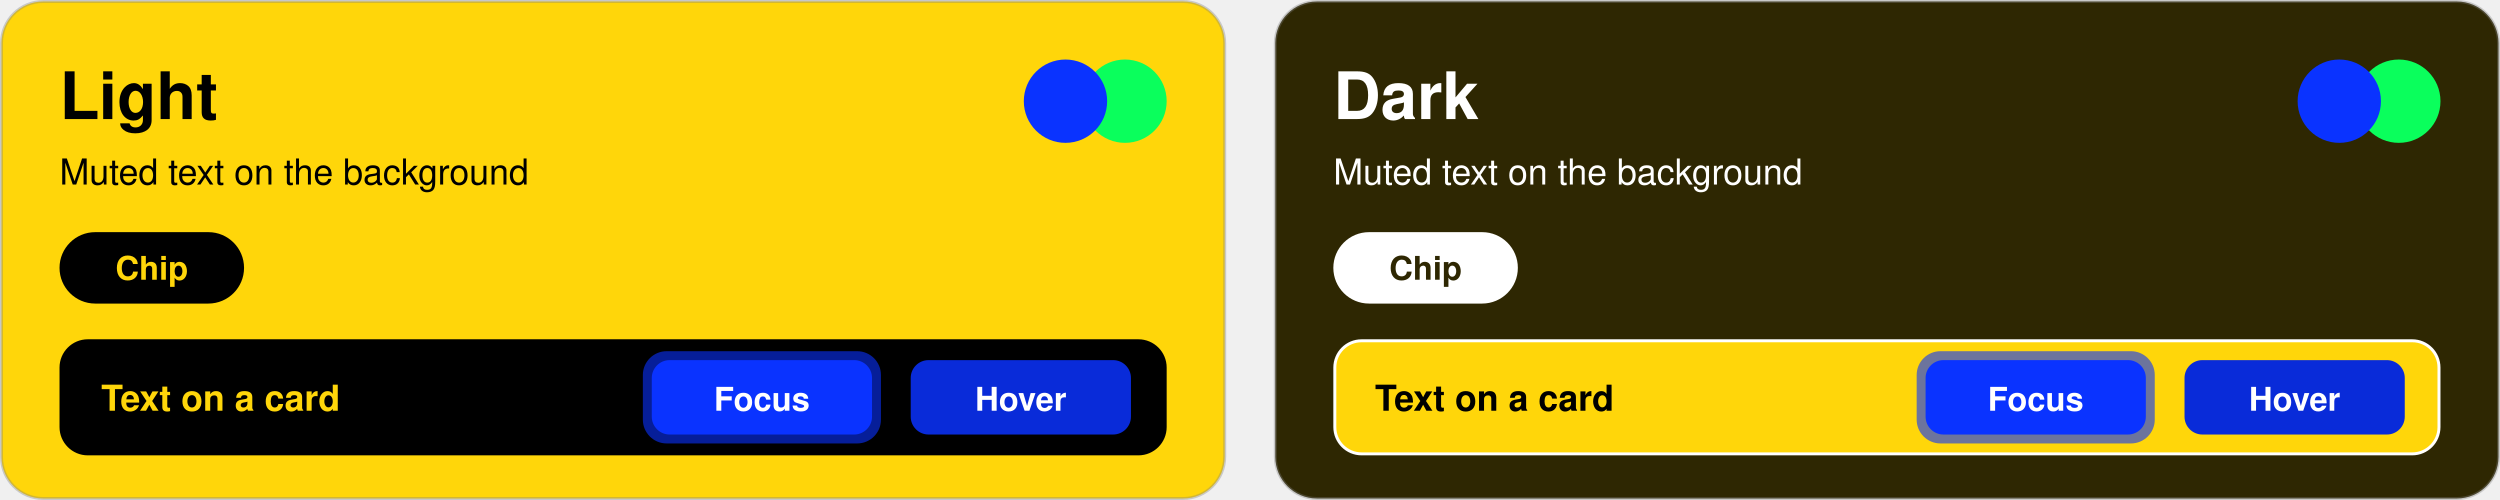
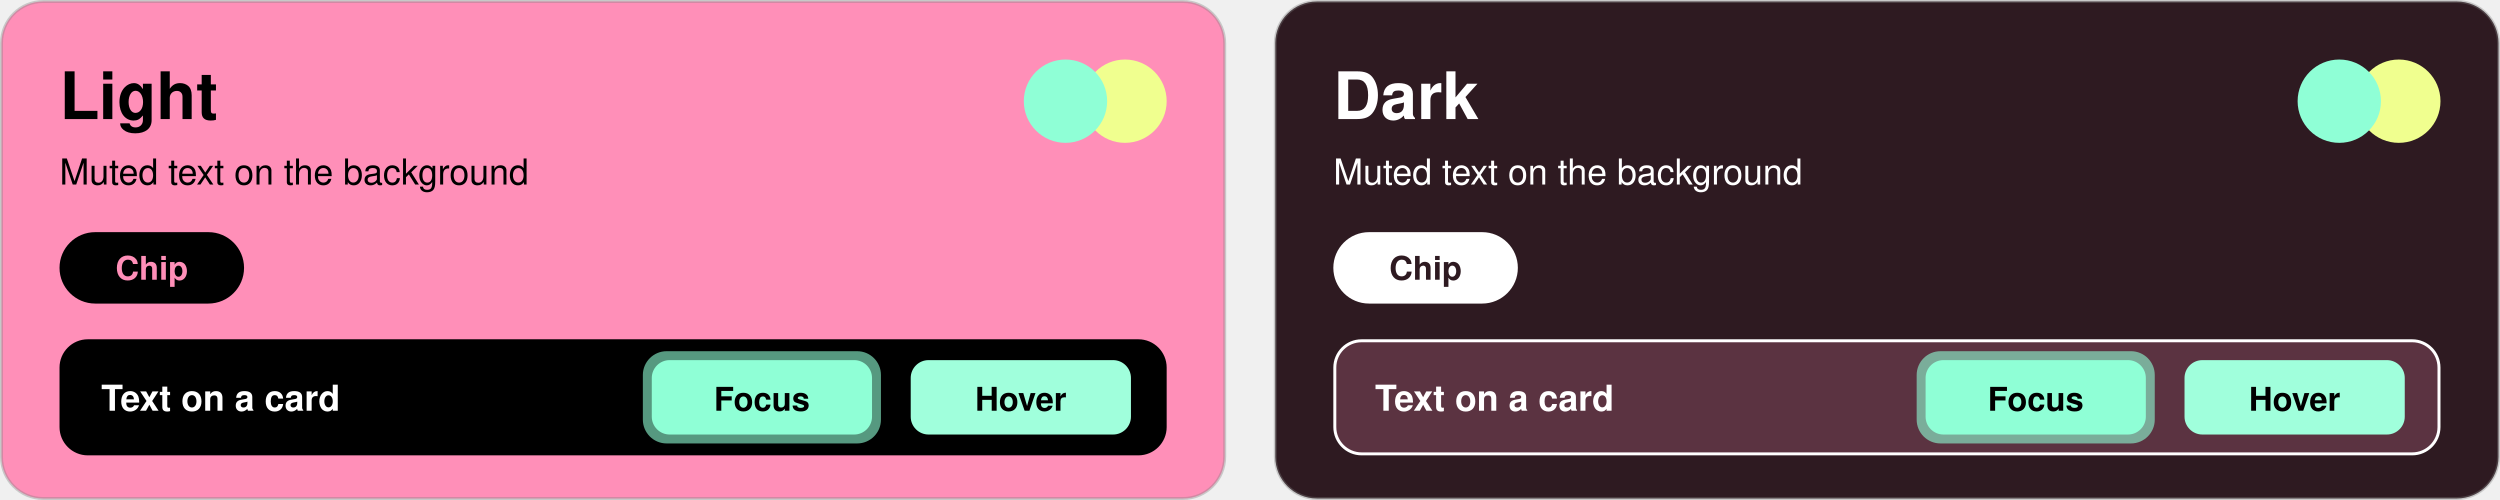
- <svg xmlns="http://www.w3.org/2000/svg" viewBox="0 0 840 168" width="840" height="168" role="img" aria-label="light bg: #ffd60a; light surface: #000; light border: #000; light text: #000; light muted: #000; light onSurface: #ffd60a; light accent: #0a33ff; light accentHover: #092bd9; light onAccent: #fff; light soft: #000; light onSoft: #ffd60a; light ring: rgba(10, 51, 255, 0.6); light extra: #0aff5c; dark bg: #2e2702; dark surface: #ffd60a; dark border: #fff; dark text: #fff; dark muted: #fff; dark onSurface: #000; dark accent: #0a33ff; dark accentHover: #092bd9; dark onAccent: #fff; dark soft: #fff; dark onSoft: #2e2702; dark ring: rgba(10, 51, 255, 0.6); dark extra: #0aff5c" font-family="system-ui, -apple-system, 'Segoe UI', Helvetica, Arial, sans-serif">
+ <svg xmlns="http://www.w3.org/2000/svg" viewBox="0 0 840 168" width="840" height="168" role="img" aria-label="light bg: #ff8fb8; light surface: #000; light border: #000; light text: #000; light muted: #000; light onSurface: #fff; light accent: #8fffd6; light accentHover: #a0ffdc; light onAccent: #000; light soft: #000; light onSoft: #ff8fb8; light ring: rgba(143, 255, 214, 0.6); light extra: #f0ff8f; light shadow: #000; light decision dull: false; light decision light: true; light decision tinted: false; light decision lost: false; dark bg: #2e1a21; dark surface: #5b3341; dark border: #fff; dark text: #fff; dark muted: #fff; dark onSurface: #fff; dark accent: #8fffd6; dark accentHover: #a0ffdc; dark onAccent: #000; dark soft: #fff; dark onSoft: #2e1a21; dark ring: rgba(143, 255, 214, 0.6); dark extra: #f0ff8f; dark shadow: #8fffd6; dark decision dull: false; dark decision light: false; dark decision tinted: true; dark decision lost: false" font-family="system-ui, -apple-system, 'Segoe UI', Helvetica, Arial, sans-serif">
  <defs>
    <pattern id="a-whole-theme-from-one-color-3-checker" width="16" height="16" patternUnits="userSpaceOnUse">
      <rect width="16" height="16" fill="#fff" />
      <path d="M0 0h8v8H0zM8 8h8v8H8z" fill="#d5d8e0" />
    </pattern>
  </defs>
  <g transform="translate(0 0)">
-     <rect x="0.5" y="0.5" width="411" height="167" rx="14" fill="#ffd60a" stroke="#808080" stroke-opacity="0.35" />
-     <circle cx="378" cy="34" r="14" fill="#0aff5c" />
-     <circle cx="358" cy="34" r="14" fill="#0a33ff" />
+     <rect x="0.5" y="0.5" width="411" height="167" rx="14" fill="#ff8fb8" stroke="#808080" stroke-opacity="0.35" />
+     <circle cx="378" cy="34" r="14" fill="#f0ff8f" />
+     <circle cx="358" cy="34" r="14" fill="#8fffd6" />
    <text x="20" y="40" font-size="22" font-weight="800" fill="#000">Light</text>
    <text x="20" y="62" font-size="12" fill="#000">Muted text on the background</text>
    <rect x="20" y="78" width="62" height="24" rx="12" fill="#000" />
-     <text x="51" y="94" font-size="11" font-weight="700" text-anchor="middle" fill="#ffd60a">Chip</text>
+     <text x="51" y="94" font-size="11" font-weight="700" text-anchor="middle" fill="#ff8fb8">Chip</text>
    <rect x="20.5" y="114.5" width="371" height="38" rx="9" fill="#000" stroke="#000" />
-     <text x="34" y="138" font-size="12" font-weight="600" fill="#ffd60a">Text on a card</text>
-     <rect x="216" y="118" width="80" height="31" rx="8" fill="rgba(10, 51, 255, 0.6)" />
-     <rect x="219" y="121" width="74" height="25" rx="6" fill="#0a33ff" />
-     <text x="256" y="138" font-size="11" font-weight="700" text-anchor="middle" fill="#fff">Focus</text>
-     <rect x="306" y="121" width="74" height="25" rx="6" fill="#092bd9" />
-     <text x="343" y="138" font-size="11" font-weight="700" text-anchor="middle" fill="#fff">Hover</text>
+     <text x="34" y="138" font-size="12" font-weight="600" fill="#fff">Text on a card</text>
+     <rect x="216" y="118" width="80" height="31" rx="8" fill="rgba(143, 255, 214, 0.6)" />
+     <rect x="219" y="121" width="74" height="25" rx="6" fill="#8fffd6" />
+     <text x="256" y="138" font-size="11" font-weight="700" text-anchor="middle" fill="#000">Focus</text>
+     <rect x="306" y="121" width="74" height="25" rx="6" fill="#a0ffdc" />
+     <text x="343" y="138" font-size="11" font-weight="700" text-anchor="middle" fill="#000">Hover</text>
  </g>
  <g transform="translate(428 0)">
-     <rect x="0.5" y="0.5" width="411" height="167" rx="14" fill="#2e2702" stroke="#808080" stroke-opacity="0.35" />
-     <circle cx="378" cy="34" r="14" fill="#0aff5c" />
-     <circle cx="358" cy="34" r="14" fill="#0a33ff" />
+     <rect x="0.5" y="0.5" width="411" height="167" rx="14" fill="#2e1a21" stroke="#808080" stroke-opacity="0.35" />
+     <circle cx="378" cy="34" r="14" fill="#f0ff8f" />
+     <circle cx="358" cy="34" r="14" fill="#8fffd6" />
    <text x="20" y="40" font-size="22" font-weight="800" fill="#fff">Dark</text>
    <text x="20" y="62" font-size="12" fill="#fff">Muted text on the background</text>
    <rect x="20" y="78" width="62" height="24" rx="12" fill="#fff" />
-     <text x="51" y="94" font-size="11" font-weight="700" text-anchor="middle" fill="#2e2702">Chip</text>
-     <rect x="20.5" y="114.5" width="371" height="38" rx="9" fill="#ffd60a" stroke="#fff" />
-     <text x="34" y="138" font-size="12" font-weight="600" fill="#000">Text on a card</text>
-     <rect x="216" y="118" width="80" height="31" rx="8" fill="rgba(10, 51, 255, 0.6)" />
-     <rect x="219" y="121" width="74" height="25" rx="6" fill="#0a33ff" />
-     <text x="256" y="138" font-size="11" font-weight="700" text-anchor="middle" fill="#fff">Focus</text>
-     <rect x="306" y="121" width="74" height="25" rx="6" fill="#092bd9" />
-     <text x="343" y="138" font-size="11" font-weight="700" text-anchor="middle" fill="#fff">Hover</text>
+     <text x="51" y="94" font-size="11" font-weight="700" text-anchor="middle" fill="#2e1a21">Chip</text>
+     <rect x="20.5" y="114.5" width="371" height="38" rx="9" fill="#5b3341" stroke="#fff" />
+     <text x="34" y="138" font-size="12" font-weight="600" fill="#fff">Text on a card</text>
+     <rect x="216" y="118" width="80" height="31" rx="8" fill="rgba(143, 255, 214, 0.6)" />
+     <rect x="219" y="121" width="74" height="25" rx="6" fill="#8fffd6" />
+     <text x="256" y="138" font-size="11" font-weight="700" text-anchor="middle" fill="#000">Focus</text>
+     <rect x="306" y="121" width="74" height="25" rx="6" fill="#a0ffdc" />
+     <text x="343" y="138" font-size="11" font-weight="700" text-anchor="middle" fill="#000">Hover</text>
  </g>
</svg>
